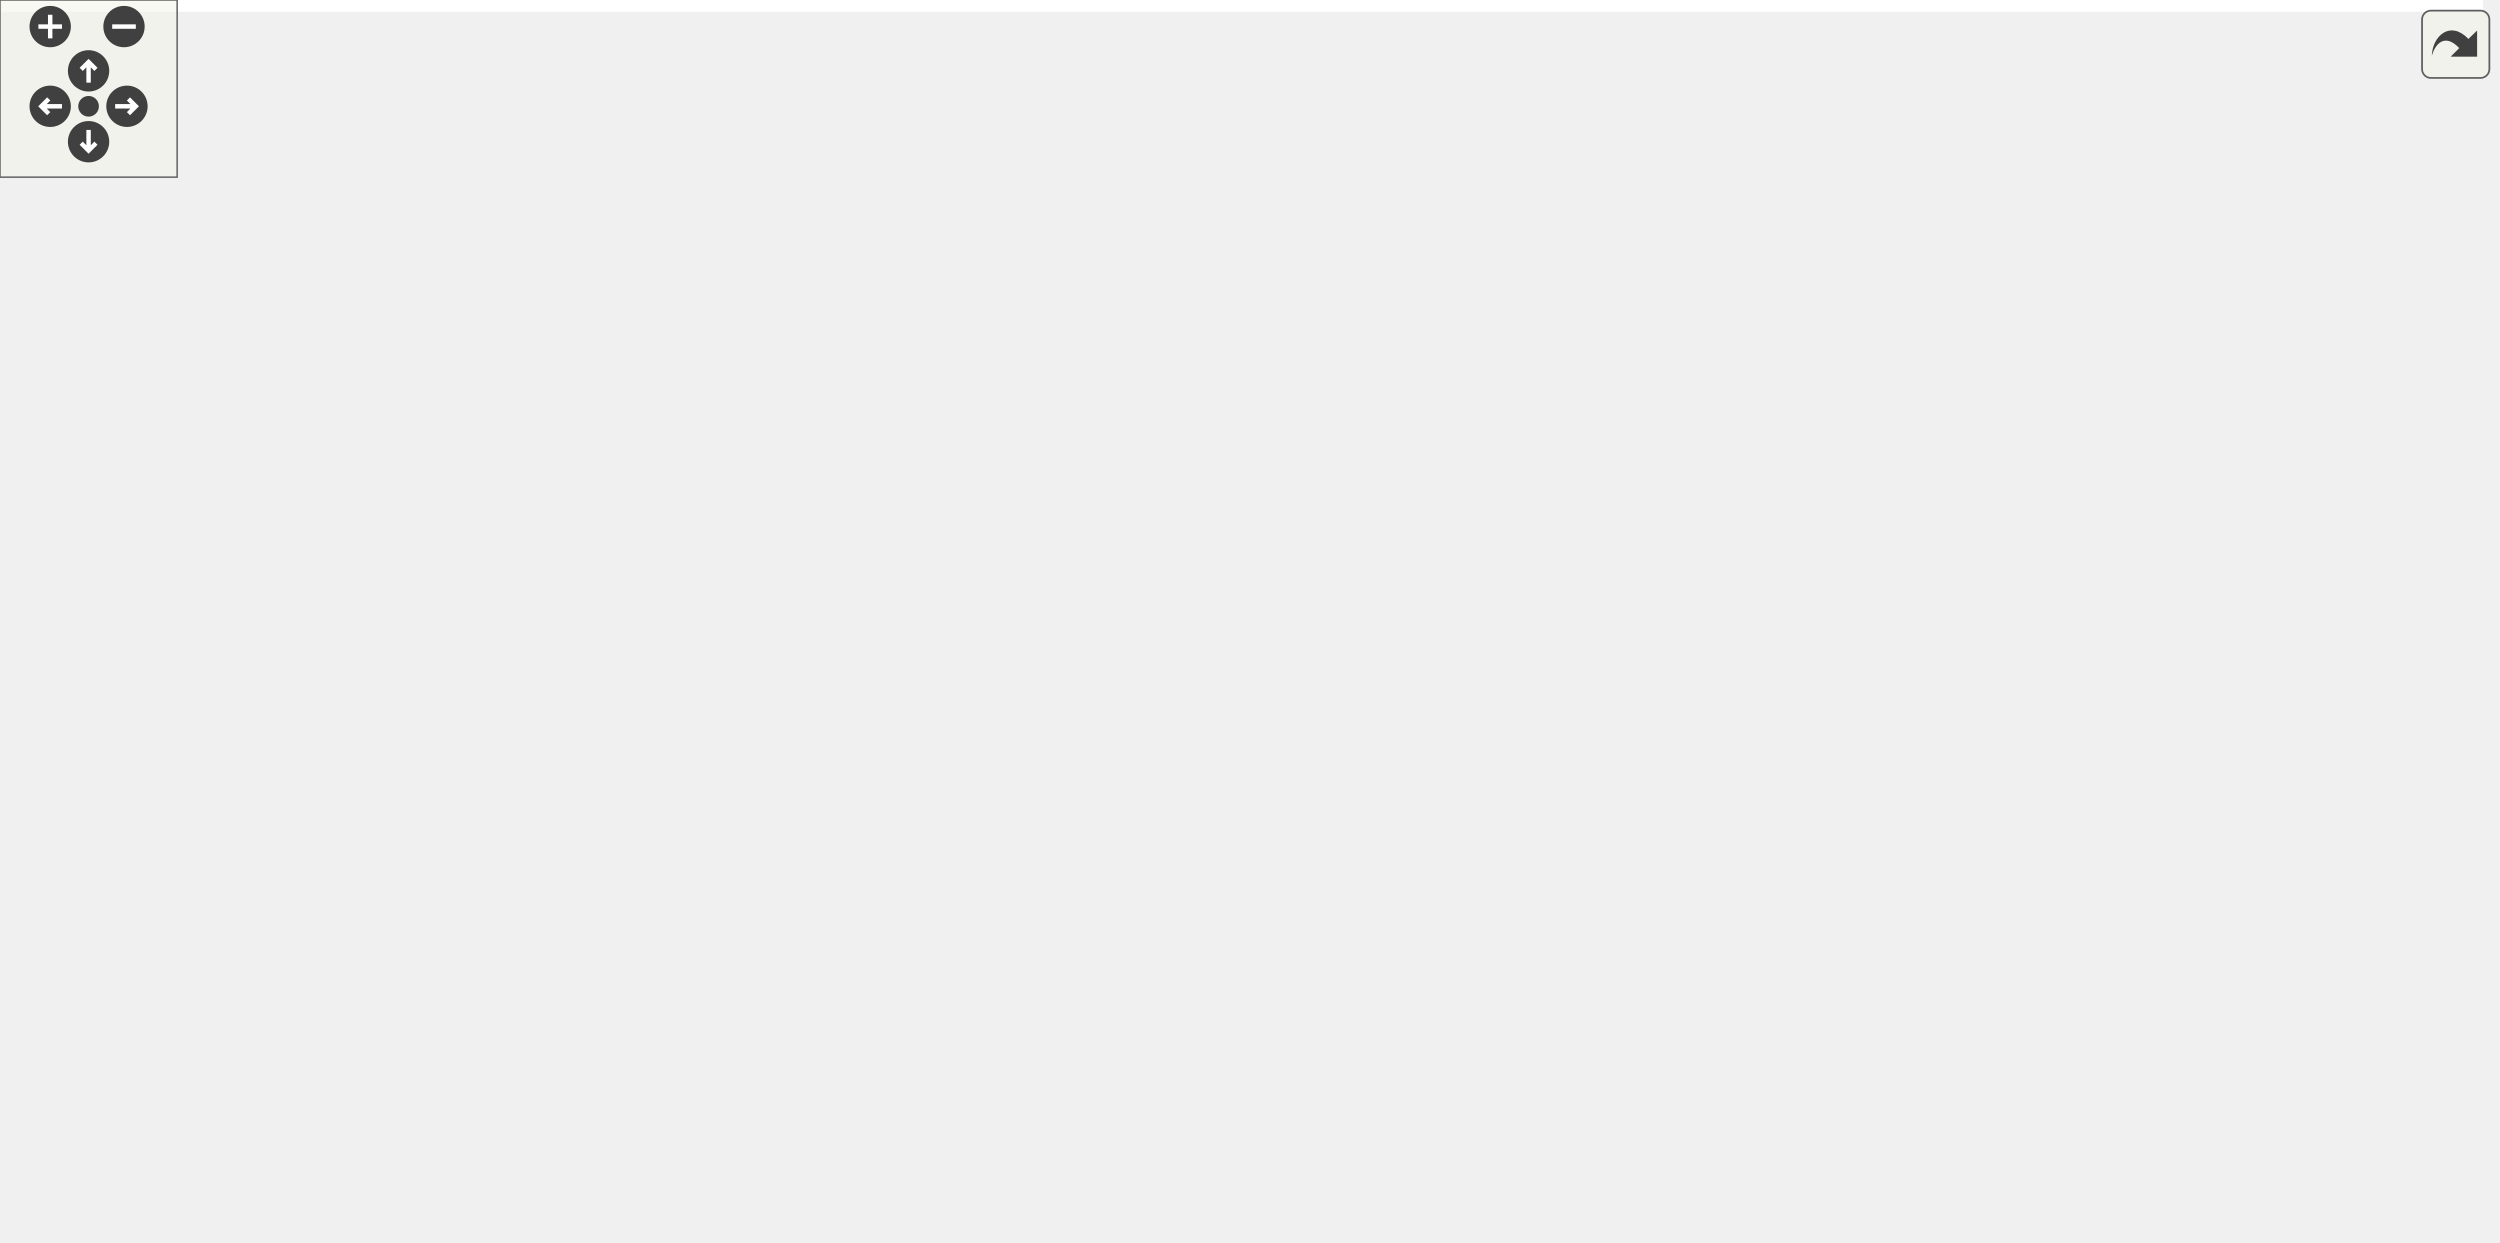
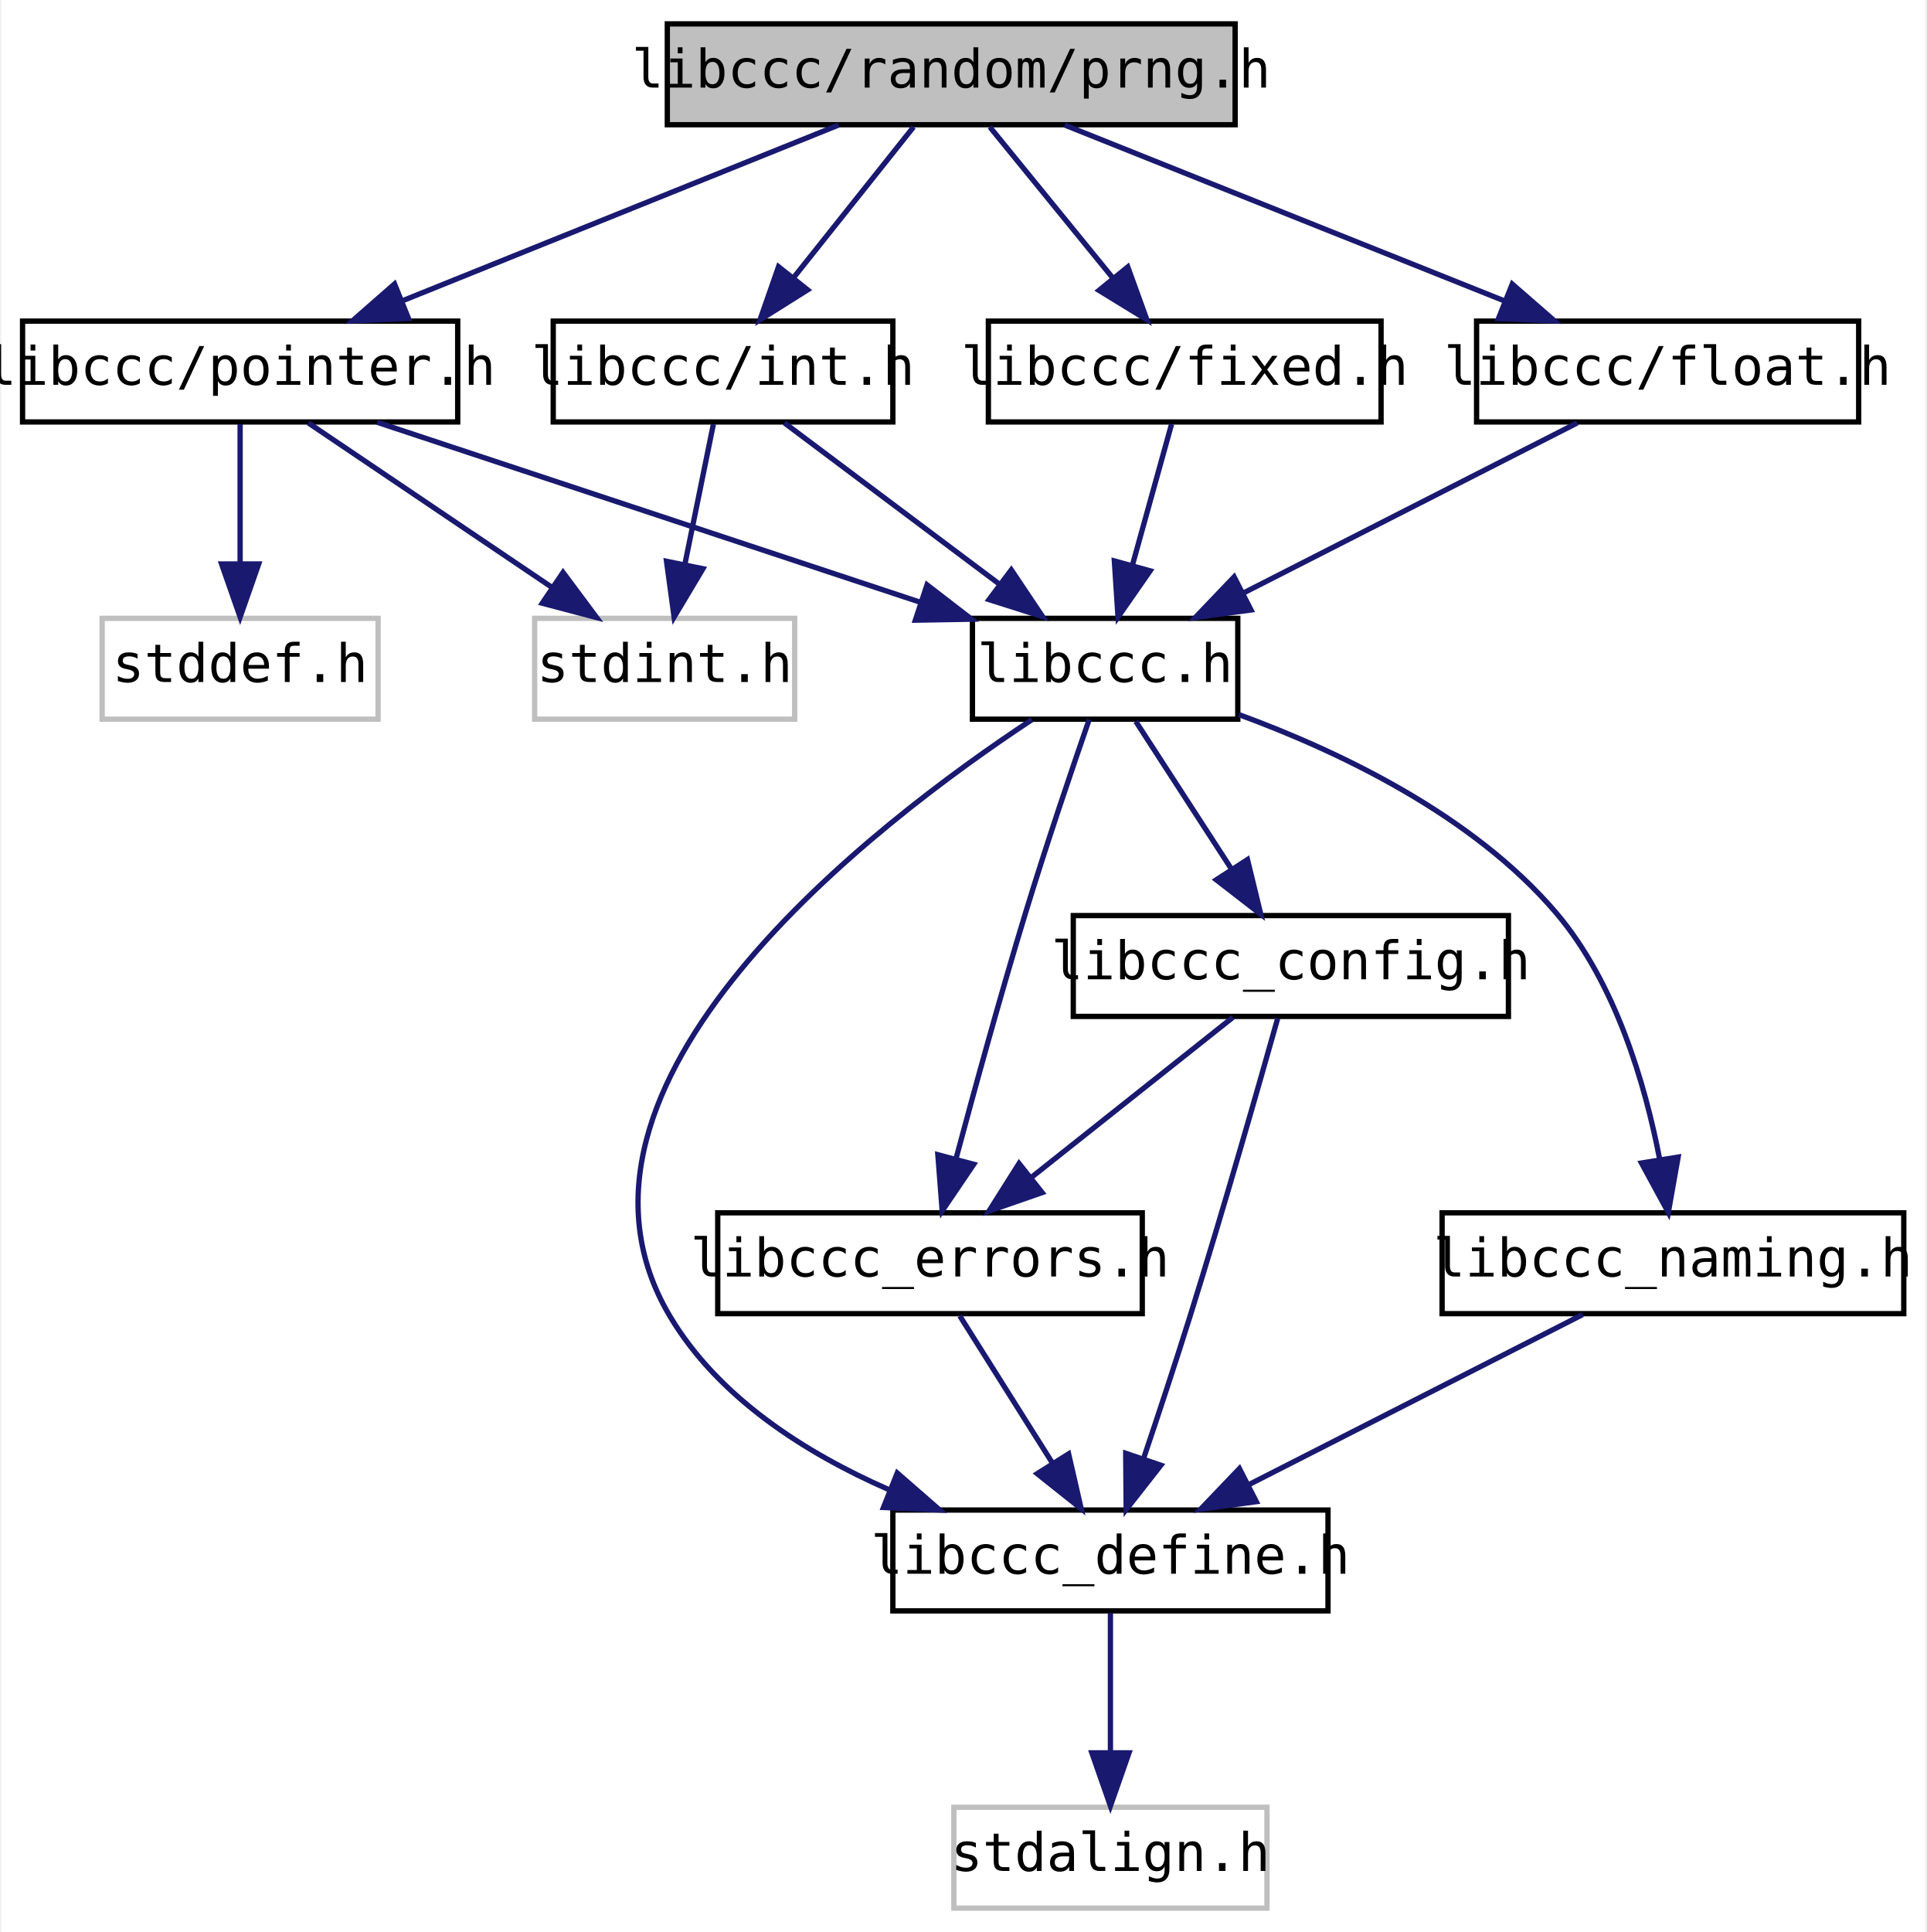
- <svg xmlns="http://www.w3.org/2000/svg" xmlns:xlink="http://www.w3.org/1999/xlink" id="main" version="1.1" xml:space="preserve">
-   <style type="text/css">
- .edge:hover path { stroke: red; }
- .edge:hover polygon { stroke: red; fill: red; }
- </style>
-   <defs>
-     <circle id="rim" cx="0" cy="0" r="7" />
-     <circle id="rim2" cx="0" cy="0" r="3.5" />
-     <g id="zoomPlus">
-       <use xlink:href="#rim" fill="#404040">
-         <set attributeName="fill" to="#808080" begin="zoomplus.mouseover" end="zoomplus.mouseout" />
-       </use>
-       <path d="M-4,0h8M0,-4v8" fill="none" stroke="white" stroke-width="1.5" pointer-events="none" />
-     </g>
-     <g id="zoomMin">
-       <use xlink:href="#rim" fill="#404040">
-         <set attributeName="fill" to="#808080" begin="zoomminus.mouseover" end="zoomminus.mouseout" />
-       </use>
-       <path d="M-4,0h8" fill="none" stroke="white" stroke-width="1.5" pointer-events="none" />
-     </g>
-     <g id="dirArrow">
-       <path fill="none" stroke="white" stroke-width="1.5" d="M0,-3.0v7 M-2.5,-0.5L0,-3.0L2.5,-0.5" />
-     </g>
-     <g id="resetDef">
-       <use xlink:href="#rim2" fill="#404040">
-         <set attributeName="fill" to="#808080" begin="reset.mouseover" end="reset.mouseout" />
-       </use>
-     </g>
-   </defs>
-   <svg id="graph" class="graph">
-     <g id="viewport">
-       <polygon fill="white" stroke="transparent" points="-4,4 -4,-360 841,-360 841,4 -4,4" />
-       <g id="node1" class="node">
-         <g id="a_node1">
-           <a xlink:title=" ">
-             <polygon fill="#bfbfbf" stroke="black" points="488,-336.5 488,-355.5 612,-355.5 612,-336.5 488,-336.5" />
-             <text text-anchor="middle" x="550" y="-343.5" font-family="Consolas" font-size="10.00">hdr/libccc/random/prng.h</text>
-           </a>
-         </g>
-       </g>
-       <g id="node2" class="node">
-         <g id="a_node2">
-           <a xlink:href="int_8h.html" target="_top" xlink:title=" ">
-             <polygon fill="white" stroke="black" points="488,-280.5 488,-299.5 552,-299.5 552,-280.5 488,-280.5" />
-             <text text-anchor="middle" x="520" y="-287.5" font-family="Consolas" font-size="10.00">libccc/int.h</text>
-           </a>
-         </g>
-       </g>
-       <g id="edge1" class="edge">
-         <path fill="none" stroke="midnightblue" d="M545.05,-336.08C540.9,-328.61 534.85,-317.72 529.73,-308.52" />
-         <polygon fill="midnightblue" stroke="midnightblue" points="532.78,-306.79 524.86,-299.75 526.66,-310.19 532.78,-306.79" />
-       </g>
-       <g id="node14" class="node">
-         <g id="a_node14">
-           <a xlink:href="fixed_8h.html" target="_top" xlink:title=" ">
-             <polygon fill="white" stroke="black" points="673,-168.5 673,-187.5 747,-187.5 747,-168.5 673,-168.5" />
-             <text text-anchor="middle" x="710" y="-175.5" font-family="Consolas" font-size="10.00">libccc/fixed.h</text>
-           </a>
-         </g>
-       </g>
-       <g id="edge29" class="edge">
-         <path fill="none" stroke="midnightblue" d="M558.6,-336.08C584.44,-309.27 661.62,-229.19 694.69,-194.89" />
-         <polygon fill="midnightblue" stroke="midnightblue" points="697.32,-197.2 701.74,-187.57 692.28,-192.34 697.32,-197.2" />
-       </g>
-       <g id="node15" class="node">
-         <g id="a_node15">
-           <a xlink:href="float_8h.html" target="_top" xlink:title=" ">
-             <polygon fill="white" stroke="black" points="765,-168.5 765,-187.5 837,-187.5 837,-168.5 765,-168.5" />
-             <text text-anchor="middle" x="801" y="-175.5" font-family="Consolas" font-size="10.00">libccc/float.h</text>
-           </a>
-         </g>
-       </g>
-       <g id="edge30" class="edge">
-         <path fill="none" stroke="midnightblue" d="M563.14,-336.31C603.97,-309.3 728.93,-226.67 779.46,-193.25" />
-         <polygon fill="midnightblue" stroke="midnightblue" points="781.58,-196.04 787.99,-187.61 777.72,-190.2 781.58,-196.04" />
-       </g>
-       <g id="node16" class="node">
-         <g id="a_node16">
-           <a xlink:href="pointer_8h.html" target="_top" xlink:title=" ">
-             <polygon fill="white" stroke="black" points="170,-168.5 170,-187.5 252,-187.5 252,-168.5 170,-168.5" />
-             <text text-anchor="middle" x="211" y="-175.5" font-family="Consolas" font-size="10.00">libccc/pointer.h</text>
-           </a>
-         </g>
-       </g>
-       <g id="edge31" class="edge">
-         <path fill="none" stroke="midnightblue" d="M532.25,-336.31C476.42,-308.97 304.12,-224.6 237.6,-192.02" />
-         <polygon fill="midnightblue" stroke="midnightblue" points="239.09,-188.86 228.57,-187.61 236.01,-195.15 239.09,-188.86" />
-       </g>
-       <g id="node3" class="node">
-         <g id="a_node3">
-           <a xlink:title=" ">
-             <polygon fill="white" stroke="#bfbfbf" points="70.5,-112.5 70.5,-131.5 119.5,-131.5 119.5,-112.5 70.5,-112.5" />
-             <text text-anchor="middle" x="95" y="-119.5" font-family="Consolas" font-size="10.00">stdint.h</text>
-           </a>
-         </g>
-       </g>
-       <g id="edge2" class="edge">
-         <path fill="none" stroke="midnightblue" d="M487.92,-285.42C422.5,-277.01 270.61,-251.63 161,-188 139.37,-175.45 119.67,-154.16 107.53,-139.39" />
-         <polygon fill="midnightblue" stroke="midnightblue" points="110.27,-137.2 101.3,-131.55 104.79,-141.56 110.27,-137.2" />
-       </g>
-       <g id="node4" class="node">
-         <g id="a_node4">
-           <a xlink:href="libccc_8h.html" target="_top" xlink:title=" ">
-             <polygon fill="white" stroke="black" points="495,-224.5 495,-243.5 545,-243.5 545,-224.5 495,-224.5" />
-             <text text-anchor="middle" x="520" y="-231.5" font-family="Consolas" font-size="10.00">libccc.h</text>
-           </a>
-         </g>
-       </g>
-       <g id="edge3" class="edge">
-         <path fill="none" stroke="midnightblue" d="M514.83,-280.08C513.32,-272.93 512.89,-262.64 513.54,-253.69" />
-         <polygon fill="midnightblue" stroke="midnightblue" points="517.02,-254.13 514.87,-243.75 510.08,-253.2 517.02,-254.13" />
-       </g>
-       <g id="edge20" class="edge">
-         <path fill="none" stroke="midnightblue" d="M525.13,-243.75C526.66,-250.86 527.1,-261.14 526.47,-270.1" />
-         <polygon fill="midnightblue" stroke="midnightblue" points="522.99,-269.71 525.17,-280.08 529.93,-270.62 522.99,-269.71" />
-       </g>
-       <g id="node5" class="node">
-         <g id="a_node5">
-           <a xlink:href="libccc__define_8h.html" target="_top" xlink:title=" ">
-             <polygon fill="white" stroke="black" points="451,-56.5 451,-75.5 533,-75.5 533,-56.5 451,-56.5" />
-             <text text-anchor="middle" x="492" y="-63.5" font-family="Consolas" font-size="10.00">libccc_define.h</text>
-           </a>
-         </g>
-       </g>
-       <g id="edge4" class="edge">
-         <path fill="none" stroke="midnightblue" d="M494.79,-226.05C474.43,-219.29 446.26,-207.2 428,-188 409.34,-168.38 409.44,-158.53 404,-132 402.21,-123.29 399.36,-119.58 404,-112 413.51,-96.46 430.26,-86.07 446.62,-79.23" />
-         <polygon fill="midnightblue" stroke="midnightblue" points="448.05,-82.43 456.15,-75.6 445.56,-75.89 448.05,-82.43" />
-       </g>
-       <g id="node7" class="node">
-         <g id="a_node7">
-           <a xlink:href="libccc__errors_8h.html" target="_top" xlink:title=" ">
-             <polygon fill="white" stroke="black" points="556,-112.5 556,-131.5 636,-131.5 636,-112.5 556,-112.5" />
-             <text text-anchor="middle" x="596" y="-119.5" font-family="Consolas" font-size="10.00">libccc_errors.h</text>
-           </a>
-         </g>
-       </g>
-       <g id="edge6" class="edge">
-         <path fill="none" stroke="midnightblue" d="M545.15,-230.18C570.42,-225.85 608.12,-215.01 626,-188 636.23,-172.55 624.37,-153.06 612.68,-139.46" />
-         <polygon fill="midnightblue" stroke="midnightblue" points="614.99,-136.81 605.63,-131.85 609.86,-141.56 614.99,-136.81" />
-       </g>
-       <g id="node8" class="node">
-         <g id="a_node8">
-           <a xlink:href="libccc__config_8h.html" target="_top" xlink:title=" ">
-             <polygon fill="white" stroke="black" points="445,-168.5 445,-187.5 527,-187.5 527,-168.5 445,-168.5" />
-             <text text-anchor="middle" x="486" y="-175.5" font-family="Consolas" font-size="10.00">libccc_config.h</text>
-           </a>
-         </g>
-       </g>
-       <g id="edge8" class="edge">
-         <path fill="none" stroke="midnightblue" d="M514.39,-224.08C509.63,-216.53 502.68,-205.49 496.85,-196.23" />
-         <polygon fill="midnightblue" stroke="midnightblue" points="499.8,-194.35 491.51,-187.75 493.88,-198.08 499.8,-194.35" />
-       </g>
-       <g id="node9" class="node">
-         <g id="a_node9">
-           <a xlink:href="libccc__naming_8h.html" target="_top" xlink:title=" ">
-             <polygon fill="white" stroke="black" points="412.5,-112.5 412.5,-131.5 499.5,-131.5 499.5,-112.5 412.5,-112.5" />
-             <text text-anchor="middle" x="456" y="-119.5" font-family="Consolas" font-size="10.00">libccc_naming.h</text>
-           </a>
-         </g>
-       </g>
-       <g id="edge11" class="edge">
-         <path fill="none" stroke="midnightblue" d="M494.88,-227.07C475.04,-220.92 448.66,-209.15 436,-188 427.03,-173.02 435.1,-153.66 443.51,-139.97" />
-         <polygon fill="midnightblue" stroke="midnightblue" points="446.51,-141.78 449.19,-131.53 440.7,-137.88 446.51,-141.78" />
-       </g>
-       <g id="node10" class="node">
-         <g id="a_node10">
-           <a xlink:href="bool_8h.html" target="_top" xlink:title=" ">
-             <polygon fill="white" stroke="black" points="545.5,-168.5 545.5,-187.5 616.5,-187.5 616.5,-168.5 545.5,-168.5" />
-             <text text-anchor="middle" x="581" y="-175.5" font-family="Consolas" font-size="10.00">libccc/bool.h</text>
-           </a>
-         </g>
-       </g>
-       <g id="edge13" class="edge">
-         <path fill="none" stroke="midnightblue" d="M524.91,-224.08C532.42,-215.9 545.97,-203.63 557.99,-193.95" />
-         <polygon fill="midnightblue" stroke="midnightblue" points="560.23,-196.65 565.98,-187.75 555.94,-191.12 560.23,-196.65" />
-       </g>
-       <g id="node11" class="node">
-         <g id="a_node11">
-           <a xlink:href="char_8h.html" target="_top" xlink:title=" ">
-             <polygon fill="white" stroke="black" points="270.5,-168.5 270.5,-187.5 341.5,-187.5 341.5,-168.5 270.5,-168.5" />
-             <text text-anchor="middle" x="306" y="-175.5" font-family="Consolas" font-size="10.00">libccc/char.h</text>
-           </a>
-         </g>
-       </g>
-       <g id="edge15" class="edge">
-         <path fill="none" stroke="midnightblue" d="M494.88,-227.72C457.7,-219.06 388.15,-201.62 344.54,-190.13" />
-         <polygon fill="midnightblue" stroke="midnightblue" points="345.41,-186.74 334.85,-187.56 343.62,-193.51 345.41,-186.74" />
-       </g>
-       <g id="edge21" class="edge">
-         <path fill="none" stroke="midnightblue" d="M545.02,-224.44C575.64,-215.16 627.73,-200.31 665.27,-190.13" />
-         <polygon fill="midnightblue" stroke="midnightblue" points="666.21,-193.5 674.95,-187.52 664.39,-186.74 666.21,-193.5" />
-       </g>
-       <g id="edge23" class="edge">
-         <path fill="none" stroke="midnightblue" d="M545.05,-227.19C587.06,-218.7 673.52,-202.35 747,-188 749.46,-187.52 752,-187.02 754.58,-186.51" />
-         <polygon fill="midnightblue" stroke="midnightblue" points="755.46,-189.91 764.6,-184.56 754.12,-183.04 755.46,-189.91" />
-       </g>
-       <g id="edge25" class="edge">
-         <path fill="none" stroke="midnightblue" d="M494.73,-229.46C448.71,-222.15 349,-204.83 260.25,-189.27" />
-         <polygon fill="midnightblue" stroke="midnightblue" points="260.77,-185.81 250.32,-187.53 259.56,-192.7 260.77,-185.81" />
-       </g>
-       <g id="node6" class="node">
-         <g id="a_node6">
-           <a xlink:title=" ">
-             <polygon fill="white" stroke="#bfbfbf" points="462.5,-0.5 462.5,-19.5 521.5,-19.5 521.5,-0.5 462.5,-0.5" />
-             <text text-anchor="middle" x="492" y="-7.5" font-family="Consolas" font-size="10.00">stdalign.h</text>
-           </a>
-         </g>
-       </g>
-       <g id="edge5" class="edge">
-         <path fill="none" stroke="midnightblue" d="M492,-56.08C492,-49.01 492,-38.86 492,-29.99" />
-         <polygon fill="midnightblue" stroke="midnightblue" points="495.5,-29.75 492,-19.75 488.5,-29.75 495.5,-29.75" />
-       </g>
-       <g id="edge7" class="edge">
-         <path fill="none" stroke="midnightblue" d="M579.29,-112.32C562.69,-103.7 537,-90.36 517.78,-80.39" />
-         <polygon fill="midnightblue" stroke="midnightblue" points="519.16,-77.16 508.67,-75.65 515.93,-83.37 519.16,-77.16" />
-       </g>
-       <g id="edge9" class="edge">
-         <path fill="none" stroke="midnightblue" d="M492.1,-168.19C497.75,-159.46 505.76,-145.48 509,-132 512.83,-116.07 507.34,-98.06 501.61,-85.04" />
-         <polygon fill="midnightblue" stroke="midnightblue" points="504.64,-83.27 497.13,-75.8 498.34,-86.33 504.64,-83.27" />
-       </g>
-       <g id="edge10" class="edge">
-         <path fill="none" stroke="midnightblue" d="M503.67,-168.32C521.39,-159.62 548.9,-146.12 569.29,-136.11" />
-         <polygon fill="midnightblue" stroke="midnightblue" points="570.94,-139.2 578.37,-131.65 567.85,-132.92 570.94,-139.2" />
-       </g>
-       <g id="edge12" class="edge">
-         <path fill="none" stroke="midnightblue" d="M461.94,-112.08C466.98,-104.53 474.34,-93.49 480.51,-84.23" />
-         <polygon fill="midnightblue" stroke="midnightblue" points="483.53,-86.01 486.17,-75.75 477.71,-82.13 483.53,-86.01" />
-       </g>
-       <g id="edge14" class="edge">
-         <path fill="none" stroke="midnightblue" d="M576.17,-187.83C568.66,-196.03 555.02,-208.38 542.94,-218.1" />
-         <polygon fill="midnightblue" stroke="midnightblue" points="540.67,-215.43 534.92,-224.32 544.96,-220.96 540.67,-215.43" />
-       </g>
-       <g id="edge16" class="edge">
-         <path fill="none" stroke="midnightblue" d="M272.04,-168.47C238.34,-159.98 184.96,-146.48 129.2,-132.03" />
-         <polygon fill="midnightblue" stroke="midnightblue" points="130.07,-128.64 119.51,-129.52 128.31,-135.42 130.07,-128.64" />
-       </g>
-       <g id="edge17" class="edge">
-         <path fill="none" stroke="midnightblue" d="M341.65,-186.76C381.48,-196.24 445.31,-212.3 484.91,-222.78" />
-         <polygon fill="midnightblue" stroke="midnightblue" points="484.1,-226.18 494.67,-225.38 485.9,-219.42 484.1,-226.18" />
-       </g>
-       <g id="node12" class="node">
-         <g id="a_node12">
-           <a xlink:title=" ">
-             <polygon fill="white" stroke="#bfbfbf" points="137.5,-112.5 137.5,-131.5 230.5,-131.5 230.5,-112.5 137.5,-112.5" />
-             <text text-anchor="middle" x="184" y="-119.5" font-family="Consolas" font-size="10.00">libccc/text/ascii.h</text>
-           </a>
-         </g>
-       </g>
-       <g id="edge18" class="edge">
-         <path fill="none" stroke="midnightblue" d="M286.67,-168.44C266.68,-159.6 235.26,-145.69 212.44,-135.59" />
-         <polygon fill="midnightblue" stroke="midnightblue" points="213.8,-132.36 203.24,-131.52 210.97,-138.76 213.8,-132.36" />
-       </g>
-       <g id="node13" class="node">
-         <g id="a_node13">
-           <a xlink:title=" ">
-             <polygon fill="white" stroke="#bfbfbf" points="248.5,-112.5 248.5,-131.5 355.5,-131.5 355.5,-112.5 248.5,-112.5" />
-             <text text-anchor="middle" x="302" y="-119.5" font-family="Consolas" font-size="10.00">libccc/text/unicode.h</text>
-           </a>
-         </g>
-       </g>
-       <g id="edge19" class="edge">
-         <path fill="none" stroke="midnightblue" d="M305.34,-168.08C304.82,-161.01 304.06,-150.86 303.41,-141.99" />
-         <polygon fill="midnightblue" stroke="midnightblue" points="306.88,-141.47 302.65,-131.75 299.9,-141.98 306.88,-141.47" />
-       </g>
-       <g id="edge22" class="edge">
-         <path fill="none" stroke="midnightblue" d="M685.07,-187.53C651.76,-197.63 592.93,-214.35 555.15,-224.45" />
-         <polygon fill="midnightblue" stroke="midnightblue" points="553.87,-221.17 545.1,-227.12 555.66,-227.94 553.87,-221.17" />
-       </g>
-       <g id="edge24" class="edge">
-         <path fill="none" stroke="midnightblue" d="M767.37,-187.54C766.57,-187.69 765.78,-187.85 765,-188 690.63,-202.53 602.96,-219.1 555.11,-227.5" />
-         <polygon fill="midnightblue" stroke="midnightblue" points="554.49,-224.05 545.24,-229.21 555.69,-230.95 554.49,-224.05" />
-       </g>
-       <g id="edge27" class="edge">
-         <path fill="none" stroke="midnightblue" d="M192.62,-168.44C173.78,-159.68 144.27,-145.94 122.62,-135.86" />
-         <polygon fill="midnightblue" stroke="midnightblue" points="123.84,-132.56 113.29,-131.52 120.88,-138.91 123.84,-132.56" />
-       </g>
-       <g id="edge28" class="edge">
-         <path fill="none" stroke="midnightblue" d="M252.2,-184.72C258.56,-185.81 264.98,-186.94 271,-188 347.35,-201.4 436.44,-216.91 484.77,-225.78" />
-         <polygon fill="midnightblue" stroke="midnightblue" points="484.26,-229.24 494.73,-227.62 485.53,-222.36 484.26,-229.24" />
-       </g>
-       <g id="node17" class="node">
-         <g id="a_node17">
-           <a xlink:title=" ">
-             <polygon fill="white" stroke="#bfbfbf" points="0,-112.5 0,-131.5 52,-131.5 52,-112.5 0,-112.5" />
-             <text text-anchor="middle" x="26" y="-119.5" font-family="Consolas" font-size="10.00">stddef.h</text>
-           </a>
-         </g>
-       </g>
-       <g id="edge26" class="edge">
-         <path fill="none" stroke="midnightblue" d="M181.69,-168.44C149.23,-158.97 96.89,-143.69 61.98,-133.5" />
-         <polygon fill="midnightblue" stroke="midnightblue" points="62.77,-130.09 52.19,-130.64 60.8,-136.81 62.77,-130.09" />
+ <svg xmlns="http://www.w3.org/2000/svg" xmlns:xlink="http://www.w3.org/1999/xlink" width="363pt" height="364pt" viewBox="0.00 0.00 362.50 364.00">
+   <g id="graph0" class="graph" transform="scale(1 1) rotate(0) translate(4 360)">
+     <polygon fill="white" stroke="transparent" points="-4,4 -4,-360 358.5,-360 358.5,4 -4,4" />
+     <g id="node1" class="node">
+       <g id="a_node1">
+         <a xlink:title=" ">
+           <polygon fill="#bfbfbf" stroke="black" points="121.5,-336.5 121.5,-355.5 228.5,-355.5 228.5,-336.5 121.5,-336.5" />
+           <text text-anchor="middle" x="175" y="-343.5" font-family="Consolas" font-size="10.00">libccc/random/prng.h</text>
+         </a>
      </g>
    </g>
-   </svg>
-   <g id="navigator" transform="translate(0 0)" fill="#404254">
-     <rect fill="#f2f5e9" fill-opacity="0.5" stroke="#606060" stroke-width=".5" x="0" y="0" width="60" height="60" />
-     <use id="zoomplus" xlink:href="#zoomPlus" x="17" y="9" />
-     <use id="zoomminus" xlink:href="#zoomMin" x="42" y="9" />
-     <use id="reset" xlink:href="#resetDef" x="30" y="36" />
-     <g id="arrowUp" xlink:href="#dirArrow" transform="translate(30 24)">
-       <use xlink:href="#rim" fill="#404040">
-         <set attributeName="fill" to="#808080" begin="arrowUp.mouseover" end="arrowUp.mouseout" />
-       </use>
-       <path fill="none" stroke="white" stroke-width="1.5" d="M0,-3.0v7 M-2.5,-0.5L0,-3.0L2.5,-0.5" />
+     <g id="node2" class="node">
+       <g id="a_node2">
+         <a xlink:href="int_8h.html" target="_top" xlink:title=" ">
+           <polygon fill="white" stroke="black" points="100,-280.5 100,-299.5 164,-299.5 164,-280.5 100,-280.5" />
+           <text text-anchor="middle" x="132" y="-287.5" font-family="Consolas" font-size="10.00">libccc/int.h</text>
+         </a>
+       </g>
    </g>
-     <g id="arrowRight" xlink:href="#dirArrow" transform="rotate(90) translate(36 -43)">
-       <use xlink:href="#rim" fill="#404040">
-         <set attributeName="fill" to="#808080" begin="arrowRight.mouseover" end="arrowRight.mouseout" />
-       </use>
-       <path fill="none" stroke="white" stroke-width="1.5" d="M0,-3.0v7 M-2.5,-0.5L0,-3.0L2.5,-0.5" />
+     <g id="edge1" class="edge">
+       <path fill="none" stroke="midnightblue" d="M167.9,-336.08C161.76,-328.38 152.73,-317.03 145.26,-307.65" />
+       <polygon fill="midnightblue" stroke="midnightblue" points="147.94,-305.39 138.97,-299.75 142.46,-309.75 147.94,-305.39" />
    </g>
-     <g id="arrowDown" xlink:href="#dirArrow" transform="rotate(180) translate(-30 -48)">
-       <use xlink:href="#rim" fill="#404040">
-         <set attributeName="fill" to="#808080" begin="arrowDown.mouseover" end="arrowDown.mouseout" />
-       </use>
-       <path fill="none" stroke="white" stroke-width="1.5" d="M0,-3.0v7 M-2.5,-0.5L0,-3.0L2.5,-0.5" />
+     <g id="node10" class="node">
+       <g id="a_node10">
+         <a xlink:href="fixed_8h.html" target="_top" xlink:title=" ">
+           <polygon fill="white" stroke="black" points="182,-280.5 182,-299.5 256,-299.5 256,-280.5 182,-280.5" />
+           <text text-anchor="middle" x="219" y="-287.5" font-family="Consolas" font-size="10.00">libccc/fixed.h</text>
+         </a>
+       </g>
    </g>
-     <g id="arrowLeft" xlink:href="#dirArrow" transform="rotate(270) translate(-36 17)">
-       <use xlink:href="#rim" fill="#404040">
-         <set attributeName="fill" to="#808080" begin="arrowLeft.mouseover" end="arrowLeft.mouseout" />
-       </use>
-       <path fill="none" stroke="white" stroke-width="1.5" d="M0,-3.0v7 M-2.5,-0.5L0,-3.0L2.5,-0.5" />
+     <g id="edge13" class="edge">
+       <path fill="none" stroke="midnightblue" d="M182.27,-336.08C188.54,-328.38 197.79,-317.03 205.43,-307.65" />
+       <polygon fill="midnightblue" stroke="midnightblue" points="208.27,-309.71 211.87,-299.75 202.84,-305.29 208.27,-309.71" />
+     </g>
+     <g id="node11" class="node">
+       <g id="a_node11">
+         <a xlink:href="float_8h.html" target="_top" xlink:title=" ">
+           <polygon fill="white" stroke="black" points="274,-280.5 274,-299.5 346,-299.5 346,-280.5 274,-280.5" />
+           <text text-anchor="middle" x="310" y="-287.5" font-family="Consolas" font-size="10.00">libccc/float.h</text>
+         </a>
+       </g>
+     </g>
+     <g id="edge15" class="edge">
+       <path fill="none" stroke="midnightblue" d="M196.39,-336.44C218.71,-327.52 253.9,-313.44 279.21,-303.32" />
+       <polygon fill="midnightblue" stroke="midnightblue" points="280.72,-306.48 288.71,-299.52 278.12,-299.98 280.72,-306.48" />
+     </g>
+     <g id="node12" class="node">
+       <g id="a_node12">
+         <a xlink:href="pointer_8h.html" target="_top" xlink:title=" ">
+           <polygon fill="white" stroke="black" points="0,-280.5 0,-299.5 82,-299.5 82,-280.5 0,-280.5" />
+           <text text-anchor="middle" x="41" y="-287.5" font-family="Consolas" font-size="10.00">libccc/pointer.h</text>
+         </a>
+       </g>
+     </g>
+     <g id="edge17" class="edge">
+       <path fill="none" stroke="midnightblue" d="M153.77,-336.44C131.62,-327.52 96.68,-313.44 71.56,-303.32" />
+       <polygon fill="midnightblue" stroke="midnightblue" points="72.72,-300.01 62.13,-299.52 70.1,-306.5 72.72,-300.01" />
+     </g>
+     <g id="node3" class="node">
+       <g id="a_node3">
+         <a xlink:title=" ">
+           <polygon fill="white" stroke="#bfbfbf" points="96.5,-224.5 96.5,-243.5 145.5,-243.5 145.5,-224.5 96.5,-224.5" />
+           <text text-anchor="middle" x="121" y="-231.5" font-family="Consolas" font-size="10.00">stdint.h</text>
+         </a>
+       </g>
+     </g>
+     <g id="edge2" class="edge">
+       <path fill="none" stroke="midnightblue" d="M130.18,-280.08C128.73,-272.93 126.63,-262.64 124.81,-253.69" />
+       <polygon fill="midnightblue" stroke="midnightblue" points="128.21,-252.85 122.78,-243.75 121.35,-254.25 128.21,-252.85" />
+     </g>
+     <g id="node4" class="node">
+       <g id="a_node4">
+         <a xlink:href="libccc_8h.html" target="_top" xlink:title=" ">
+           <polygon fill="white" stroke="black" points="179,-224.5 179,-243.5 229,-243.5 229,-224.5 179,-224.5" />
+           <text text-anchor="middle" x="204" y="-231.5" font-family="Consolas" font-size="10.00">libccc.h</text>
+         </a>
+       </g>
+     </g>
+     <g id="edge3" class="edge">
+       <path fill="none" stroke="midnightblue" d="M143.57,-280.32C154.42,-272.18 170.88,-259.84 183.88,-250.09" />
+       <polygon fill="midnightblue" stroke="midnightblue" points="186.32,-252.63 192.22,-243.83 182.12,-247.03 186.32,-252.63" />
+     </g>
+     <g id="node5" class="node">
+       <g id="a_node5">
+         <a xlink:href="libccc__define_8h.html" target="_top" xlink:title=" ">
+           <polygon fill="white" stroke="black" points="164,-56.5 164,-75.5 246,-75.5 246,-56.5 164,-56.5" />
+           <text text-anchor="middle" x="205" y="-63.5" font-family="Consolas" font-size="10.00">libccc_define.h</text>
+         </a>
+       </g>
+     </g>
+     <g id="edge4" class="edge">
+       <path fill="none" stroke="midnightblue" d="M190.22,-224.42C160.69,-204.93 96.04,-155.61 122,-112 131.1,-96.72 147.39,-86.31 163.14,-79.39" />
+       <polygon fill="midnightblue" stroke="midnightblue" points="164.83,-82.48 172.82,-75.51 162.23,-75.98 164.83,-82.48" />
+     </g>
+     <g id="node7" class="node">
+       <g id="a_node7">
+         <a xlink:href="libccc__errors_8h.html" target="_top" xlink:title=" ">
+           <polygon fill="white" stroke="black" points="131,-112.5 131,-131.5 211,-131.5 211,-112.5 131,-112.5" />
+           <text text-anchor="middle" x="171" y="-119.5" font-family="Consolas" font-size="10.00">libccc_errors.h</text>
+         </a>
+       </g>
+     </g>
+     <g id="edge6" class="edge">
+       <path fill="none" stroke="midnightblue" d="M200.99,-224.42C197.86,-215.39 192.89,-200.76 189,-188 184.25,-172.42 179.35,-154.59 175.86,-141.55" />
+       <polygon fill="midnightblue" stroke="midnightblue" points="179.24,-140.64 173.3,-131.87 172.48,-142.44 179.24,-140.64" />
+     </g>
+     <g id="node8" class="node">
+       <g id="a_node8">
+         <a xlink:href="libccc__config_8h.html" target="_top" xlink:title=" ">
+           <polygon fill="white" stroke="black" points="198,-168.5 198,-187.5 280,-187.5 280,-168.5 198,-168.5" />
+           <text text-anchor="middle" x="239" y="-175.5" font-family="Consolas" font-size="10.00">libccc_config.h</text>
+         </a>
+       </g>
+     </g>
+     <g id="edge8" class="edge">
+       <path fill="none" stroke="midnightblue" d="M209.78,-224.08C214.67,-216.53 221.83,-205.49 227.83,-196.23" />
+       <polygon fill="midnightblue" stroke="midnightblue" points="230.83,-198.05 233.33,-187.75 224.95,-194.24 230.83,-198.05" />
+     </g>
+     <g id="node9" class="node">
+       <g id="a_node9">
+         <a xlink:href="libccc__naming_8h.html" target="_top" xlink:title=" ">
+           <polygon fill="white" stroke="black" points="267.5,-112.5 267.5,-131.5 354.5,-131.5 354.5,-112.5 267.5,-112.5" />
+           <text text-anchor="middle" x="311" y="-119.5" font-family="Consolas" font-size="10.00">libccc_naming.h</text>
+         </a>
+       </g>
+     </g>
+     <g id="edge11" class="edge">
+       <path fill="none" stroke="midnightblue" d="M229.23,-225.36C248.12,-218.43 273.31,-206.44 289,-188 300.21,-174.83 305.78,-155.69 308.5,-141.59" />
+       <polygon fill="midnightblue" stroke="midnightblue" points="311.98,-142 310.13,-131.57 305.07,-140.88 311.98,-142" />
+     </g>
+     <g id="node6" class="node">
+       <g id="a_node6">
+         <a xlink:title=" ">
+           <polygon fill="white" stroke="#bfbfbf" points="175.5,-0.5 175.5,-19.5 234.5,-19.5 234.5,-0.5 175.5,-0.5" />
+           <text text-anchor="middle" x="205" y="-7.5" font-family="Consolas" font-size="10.00">stdalign.h</text>
+         </a>
+       </g>
+     </g>
+     <g id="edge5" class="edge">
+       <path fill="none" stroke="midnightblue" d="M205,-56.08C205,-49.01 205,-38.86 205,-29.99" />
+       <polygon fill="midnightblue" stroke="midnightblue" points="208.5,-29.75 205,-19.75 201.5,-29.75 208.5,-29.75" />
+     </g>
+     <g id="edge7" class="edge">
+       <path fill="none" stroke="midnightblue" d="M176.61,-112.08C181.37,-104.53 188.32,-93.49 194.15,-84.23" />
+       <polygon fill="midnightblue" stroke="midnightblue" points="197.12,-86.08 199.49,-75.75 191.2,-82.35 197.12,-86.08" />
+     </g>
+     <g id="edge9" class="edge">
+       <path fill="none" stroke="midnightblue" d="M236.52,-168.14C232.99,-155.6 226.25,-131.97 220,-112 217.23,-103.15 214,-93.37 211.24,-85.2" />
+       <polygon fill="midnightblue" stroke="midnightblue" points="214.51,-83.94 207.97,-75.6 207.88,-86.19 214.51,-83.94" />
+     </g>
+     <g id="edge10" class="edge">
+       <path fill="none" stroke="midnightblue" d="M228.07,-168.32C217.83,-160.18 202.28,-147.84 190,-138.09" />
+       <polygon fill="midnightblue" stroke="midnightblue" points="192.13,-135.31 182.12,-131.83 187.78,-140.79 192.13,-135.31" />
+     </g>
+     <g id="edge12" class="edge">
+       <path fill="none" stroke="midnightblue" d="M293.97,-112.32C276.97,-103.66 250.62,-90.24 231.01,-80.25" />
+       <polygon fill="midnightblue" stroke="midnightblue" points="232.49,-77.08 221.99,-75.65 229.31,-83.31 232.49,-77.08" />
+     </g>
+     <g id="edge14" class="edge">
+       <path fill="none" stroke="midnightblue" d="M216.52,-280.08C214.51,-272.85 211.61,-262.41 209.11,-253.4" />
+       <polygon fill="midnightblue" stroke="midnightblue" points="212.48,-252.45 206.43,-243.75 205.74,-254.32 212.48,-252.45" />
+     </g>
+     <g id="edge16" class="edge">
+       <path fill="none" stroke="midnightblue" d="M292.97,-280.32C275.97,-271.66 249.62,-258.24 230.01,-248.25" />
+       <polygon fill="midnightblue" stroke="midnightblue" points="231.49,-245.08 220.99,-243.65 228.31,-251.31 231.49,-245.08" />
+     </g>
+     <g id="edge19" class="edge">
+       <path fill="none" stroke="midnightblue" d="M53.85,-280.32C66.22,-271.98 85.13,-259.21 99.74,-249.35" />
+       <polygon fill="midnightblue" stroke="midnightblue" points="101.85,-252.15 108.18,-243.65 97.93,-246.35 101.85,-252.15" />
+     </g>
+     <g id="edge20" class="edge">
+       <path fill="none" stroke="midnightblue" d="M66.83,-280.44C94.41,-271.31 138.29,-256.77 168.97,-246.6" />
+       <polygon fill="midnightblue" stroke="midnightblue" points="170.44,-249.81 178.83,-243.34 168.24,-243.16 170.44,-249.81" />
+     </g>
+     <g id="node13" class="node">
+       <g id="a_node13">
+         <a xlink:title=" ">
+           <polygon fill="white" stroke="#bfbfbf" points="15,-224.5 15,-243.5 67,-243.5 67,-224.5 15,-224.5" />
+           <text text-anchor="middle" x="41" y="-231.5" font-family="Consolas" font-size="10.00">stddef.h</text>
+         </a>
+       </g>
+     </g>
+     <g id="edge18" class="edge">
+       <path fill="none" stroke="midnightblue" d="M41,-280.08C41,-273.01 41,-262.86 41,-253.99" />
+       <polygon fill="midnightblue" stroke="midnightblue" points="44.5,-253.75 41,-243.75 37.5,-253.75 44.5,-253.75" />
    </g>
  </g>
-   <svg viewBox="0 0 15 15" width="100%" height="30px" preserveAspectRatio="xMaxYMin meet">
-     <g id="arrow_out" transform="scale(0.3 0.3)">
-       <a xlink:href="prng_8h__incl_org.svg" target="_base">
-         <rect id="button" ry="5" rx="5" y="6" x="6" height="38" width="38" fill="#f2f5e9" fill-opacity="0.5" stroke="#606060" stroke-width="1.0" />
-         <path id="arrow" d="M 11.5,31.437 C 11.94,20.098 22.043,11.323 32.159,21.979 L 37.069,17.246 C 37.069,17.246 37.088,32 37.088,32 L 22.16,31.978 C 22.16,31.978 26.998,27.14 26.998,27.14 C 18.529,18.264 13.292,25.23 11.5,31.437 z" style="fill:#404040;" />
-       </a>
-     </g>
-   </svg>
</svg>
